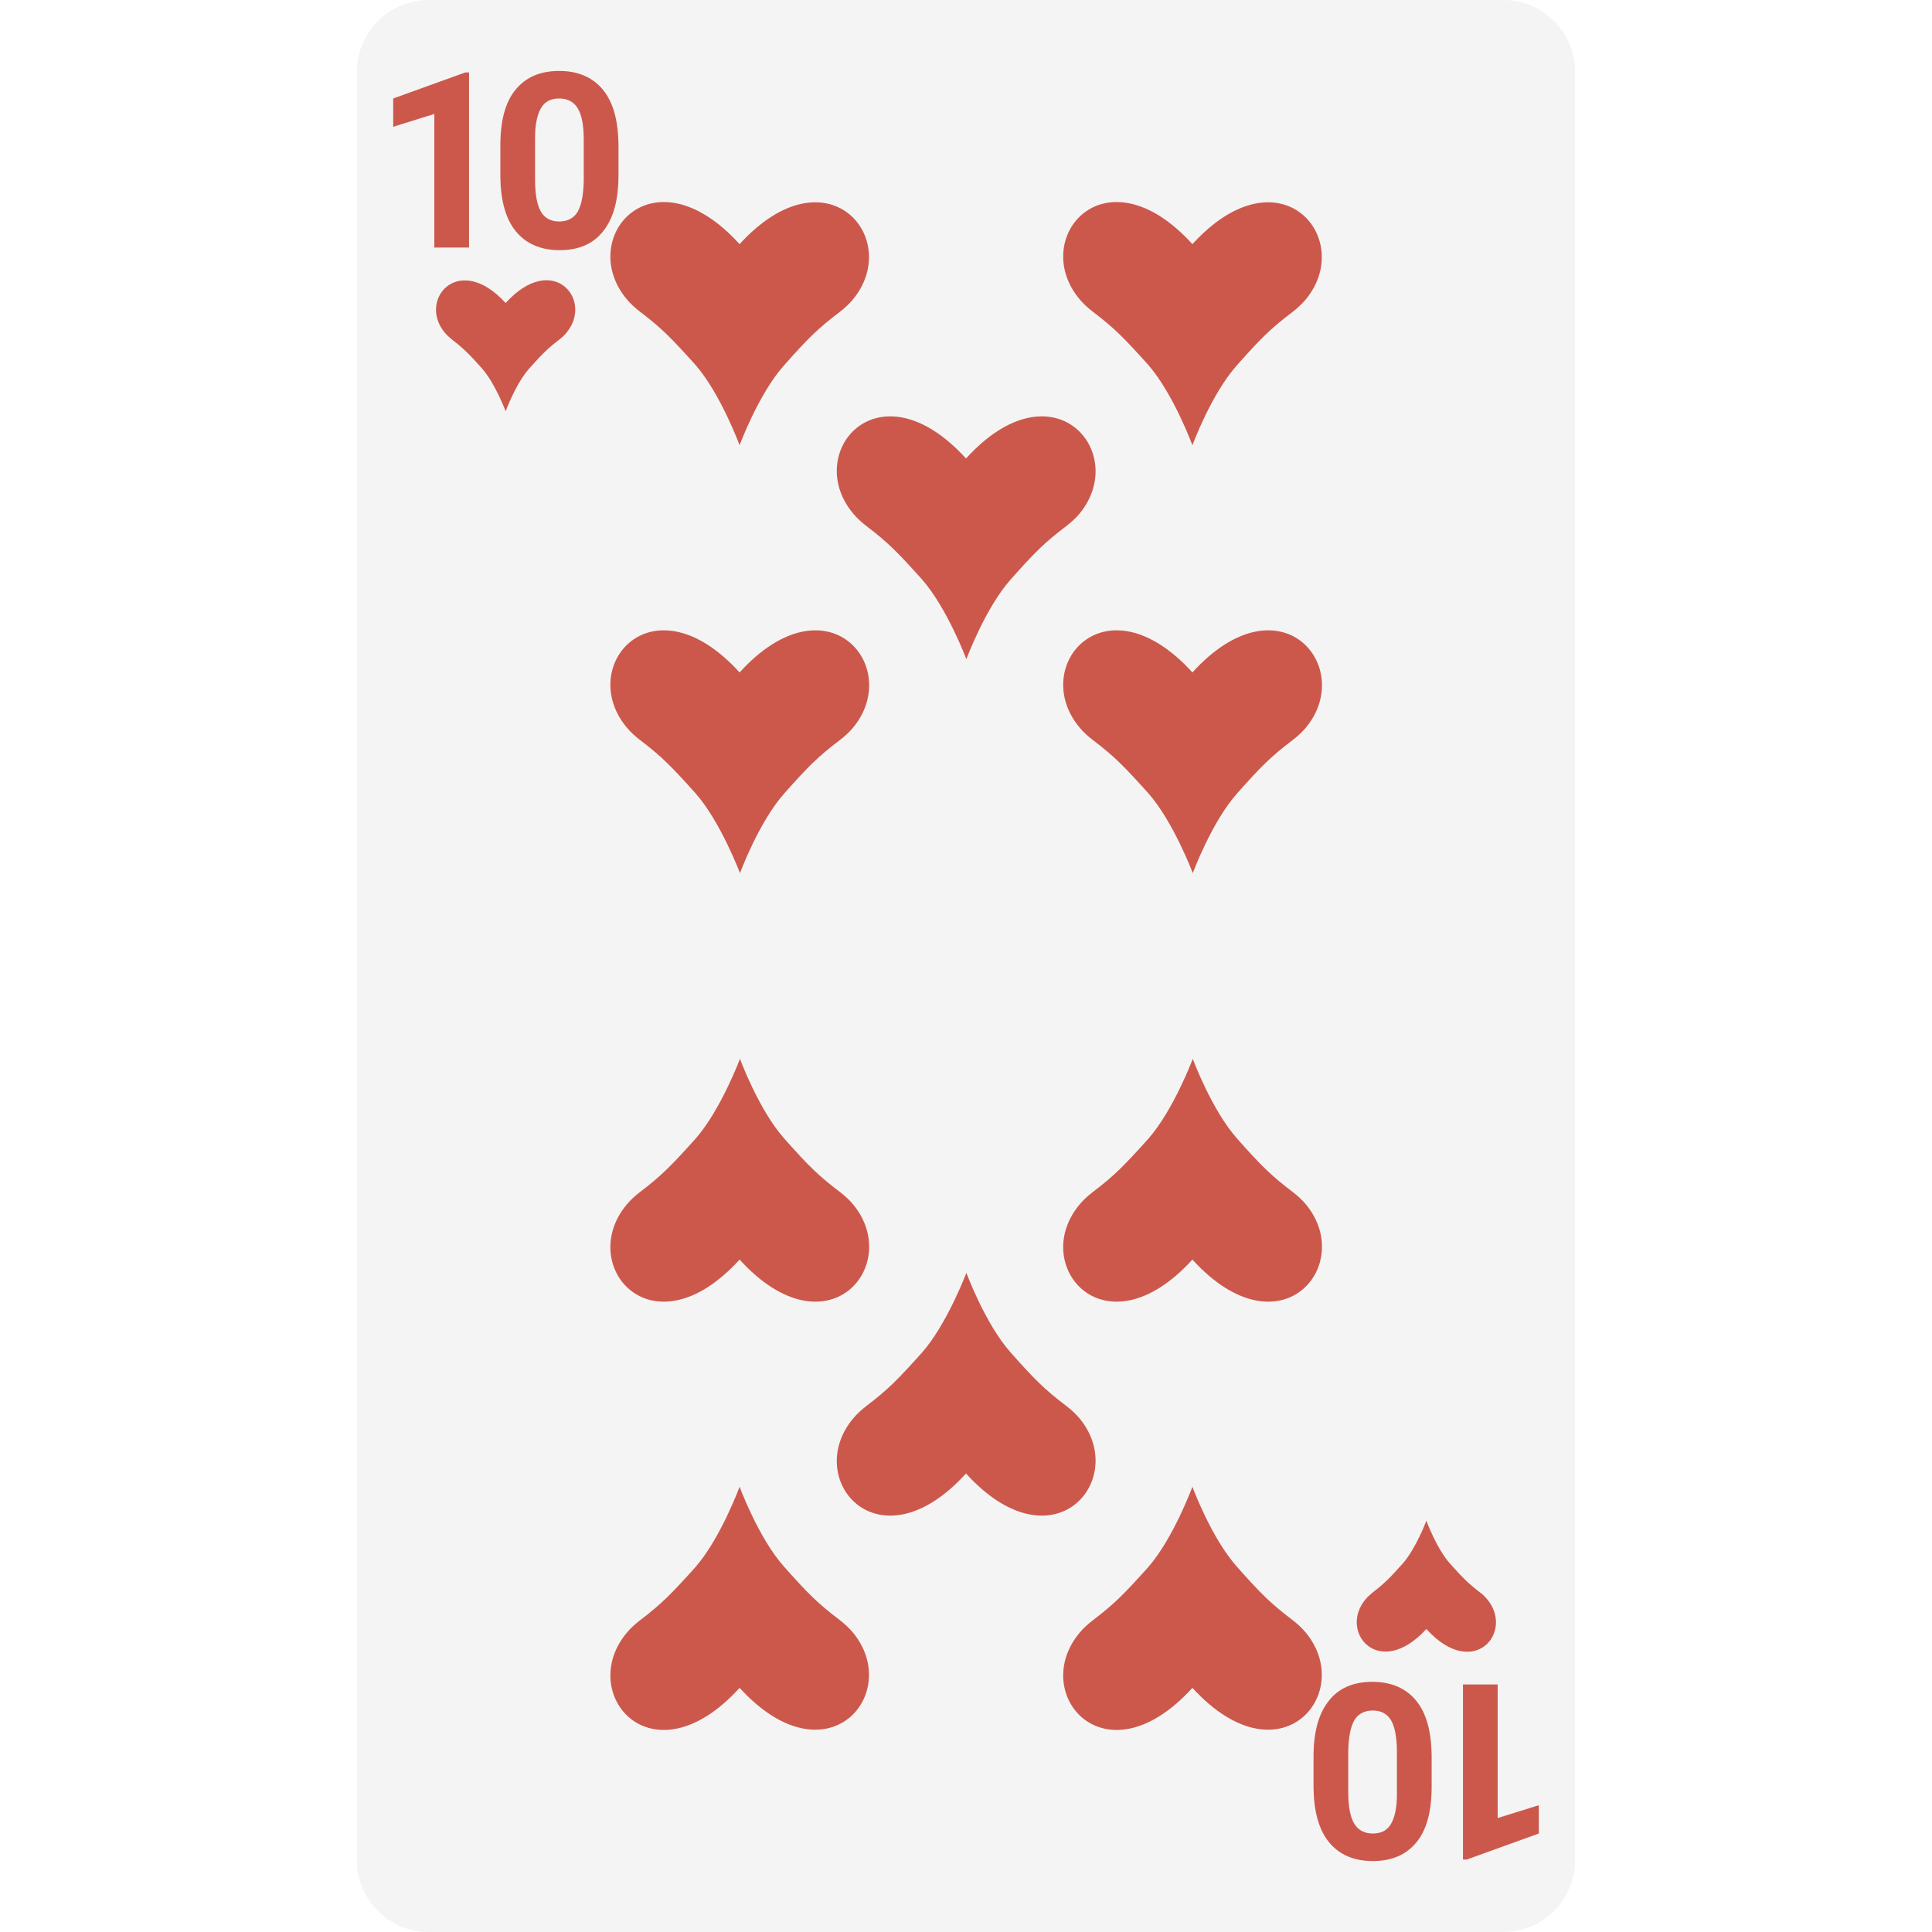
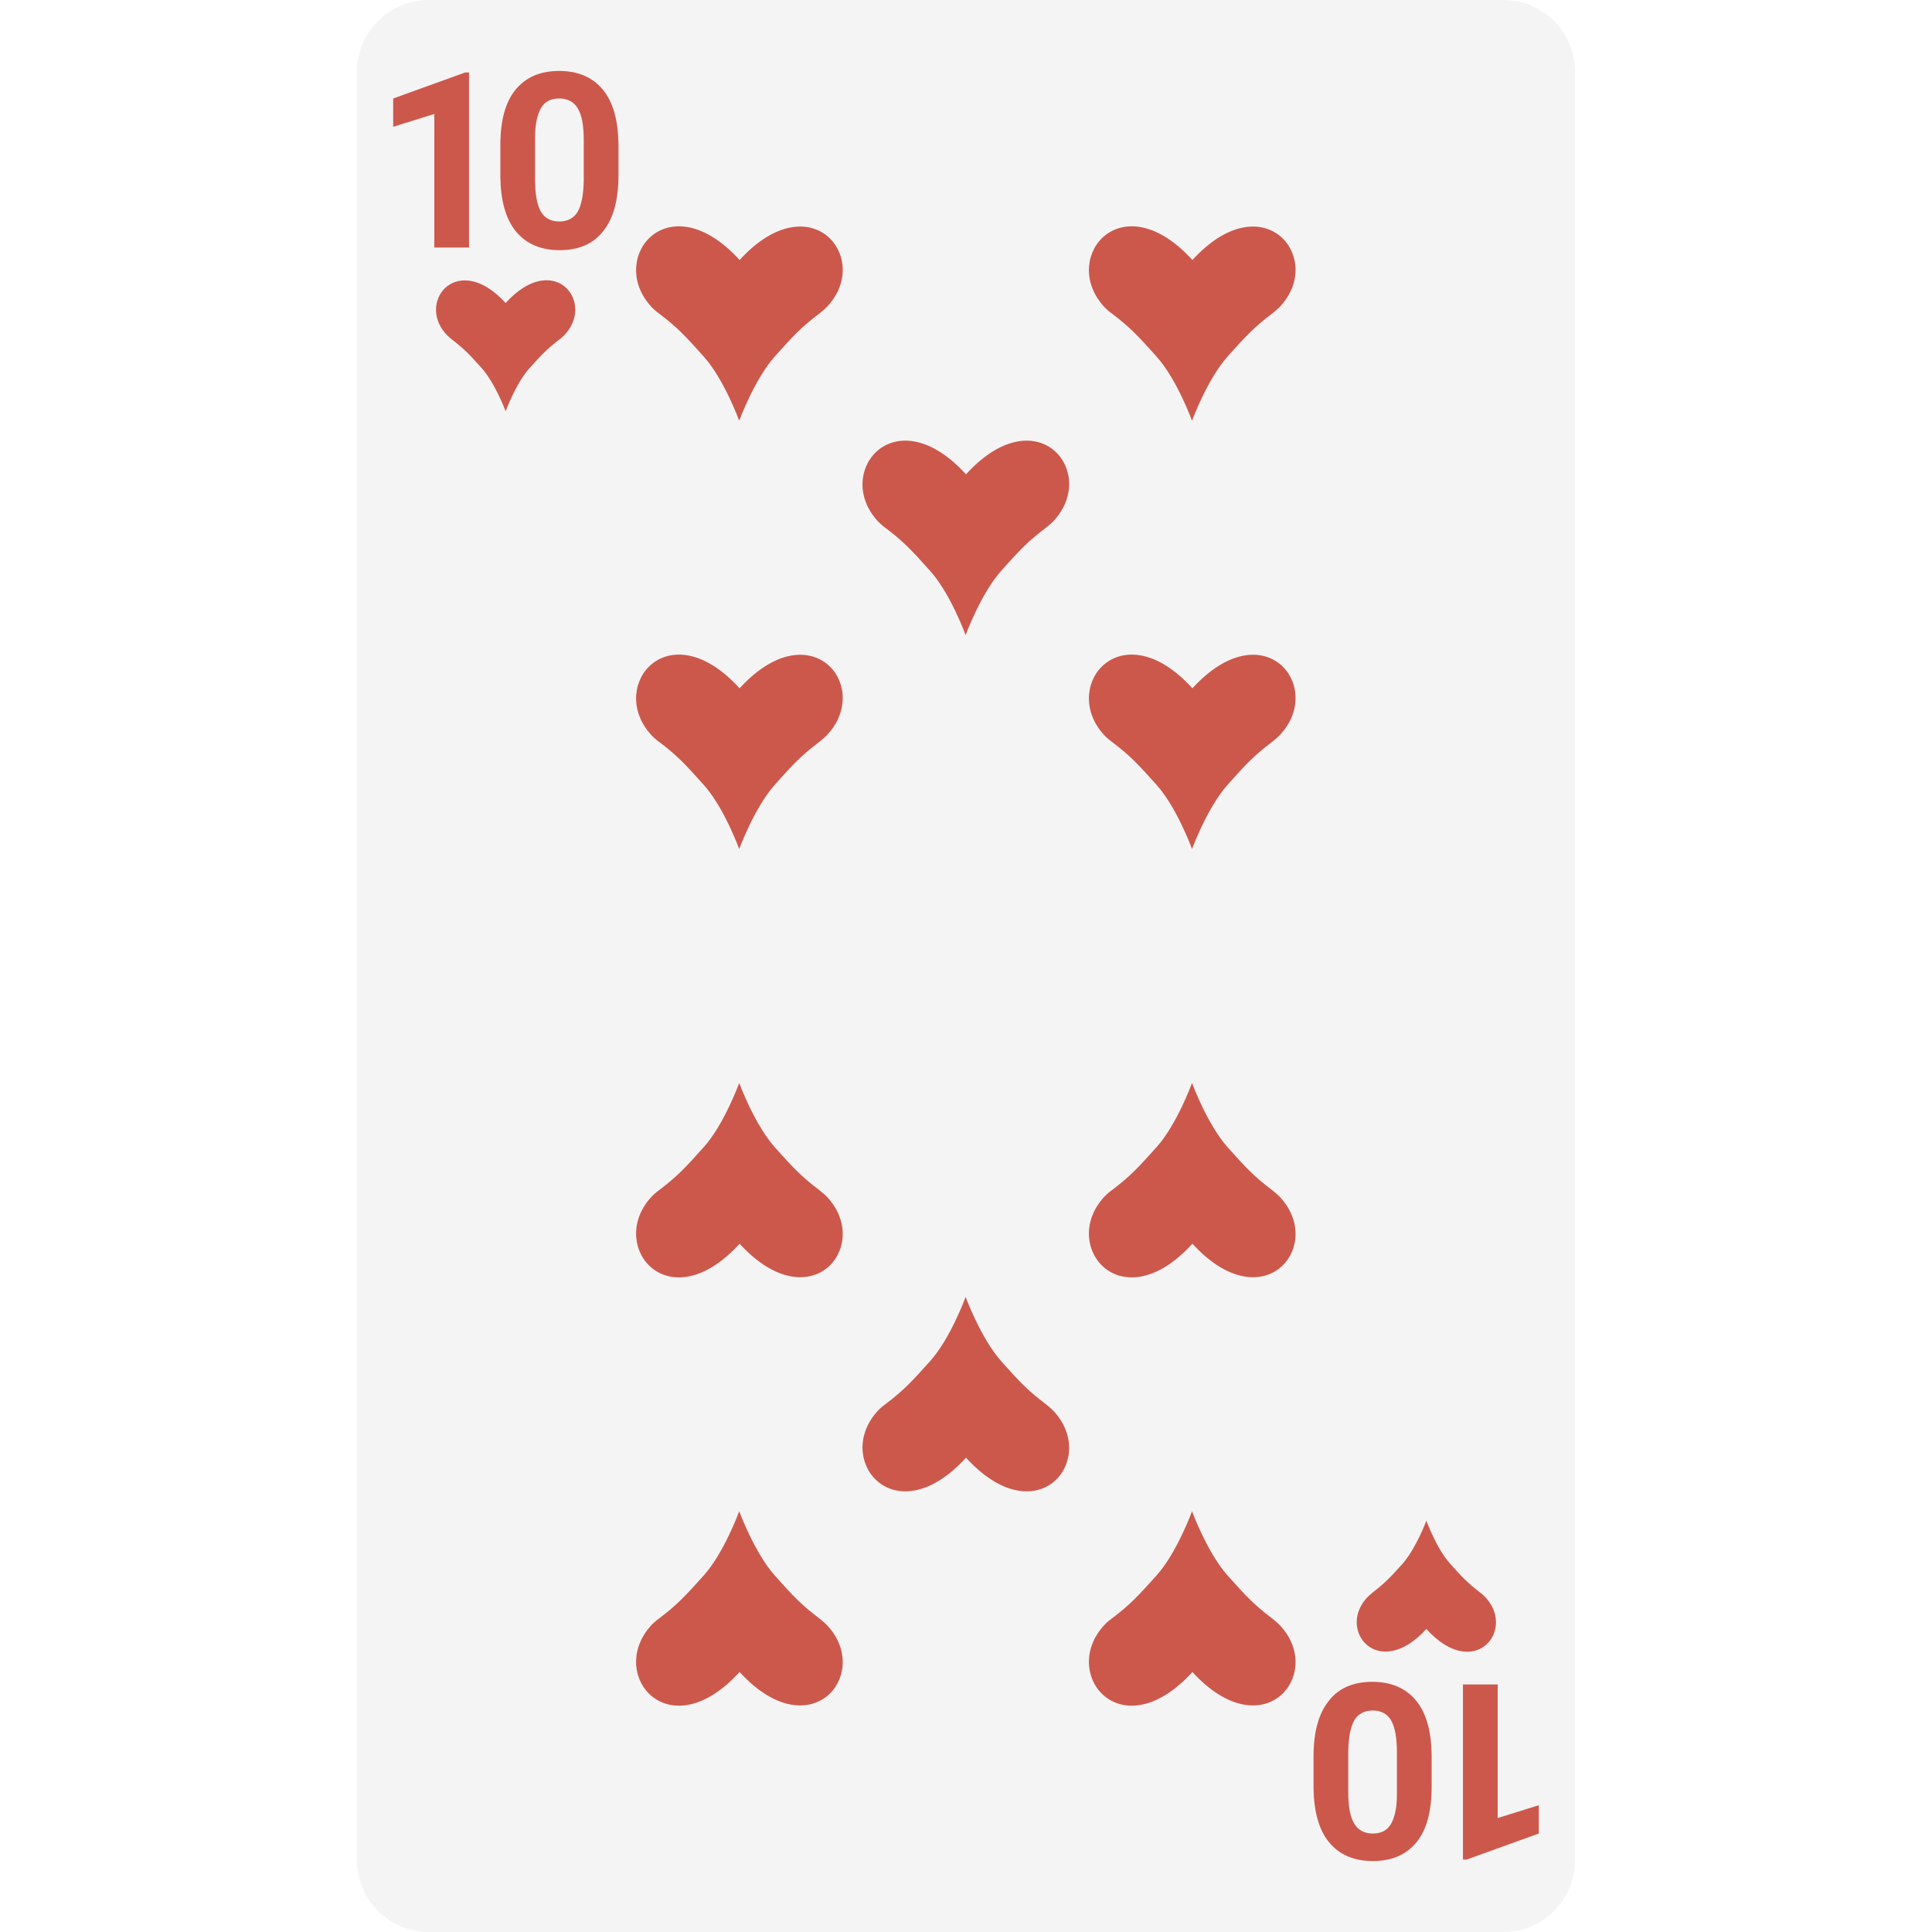
- <svg xmlns="http://www.w3.org/2000/svg" viewBox="0 0 512 512" xml:space="preserve">
-   <style>.st1{fill:#cc584c}</style>
-   <path d="M398.4 0H113.6c-10.5 0-19 8.5-19 19v474c0 10.5 8.5 19 19 19h284.8c10.5 0 19-8.5 19-19V19c0-10.5-8.5-19-19-19z" fill="#f4f4f4" />
-   <path class="st1" d="M387.7 446.4h9.2v35.4l10.9-3.4v7.5l-19.1 6.9h-1v-46.4zm-39.6 19.1c0-6.4 1.3-11.3 4-14.7 2.6-3.4 6.5-5.1 11.6-5.1 5 0 8.9 1.7 11.6 5 2.7 3.3 4 8.1 4.1 14.3v8.5c0 6.5-1.3 11.4-4 14.7-2.7 3.3-6.5 5-11.6 5-5 0-8.9-1.7-11.6-5-2.7-3.3-4-8.1-4.1-14.3v-8.4zm9.2 9.4c0 3.8.5 6.6 1.6 8.4 1 1.7 2.7 2.6 4.9 2.6s3.8-.8 4.8-2.5 1.6-4.3 1.6-7.8v-11.2c0-3.8-.5-6.6-1.5-8.4-1-1.8-2.7-2.7-4.9-2.7s-3.9.9-4.9 2.6c-1 1.8-1.5 4.4-1.6 8.1v10.9zm-233-409.3h-9.2V30.2l-10.9 3.4v-7.5l19.1-6.9h1v46.4zm39.6-19.1c0 6.4-1.3 11.3-4 14.7-2.6 3.4-6.5 5.1-11.6 5.1-5 0-8.9-1.7-11.6-5-2.7-3.3-4-8.1-4.1-14.3v-8.5c0-6.5 1.3-11.4 4-14.7 2.7-3.3 6.5-5 11.6-5 5 0 8.9 1.7 11.6 5 2.7 3.3 4 8.1 4.1 14.3v8.4zm-9.2-9.4c0-3.8-.5-6.6-1.6-8.4-1-1.7-2.7-2.6-4.9-2.6s-3.8.8-4.8 2.5-1.6 4.3-1.6 7.8v11.2c0 3.8.5 6.6 1.5 8.4 1 1.8 2.7 2.7 4.9 2.7s3.9-.9 4.9-2.6c1-1.8 1.5-4.4 1.6-8.1V37.1zM134 80.3c-12.5-13.7-23.4-.8-16.1 7.9.6.7 1.2 1.2 1.9 1.8 3.1 2.4 4.5 3.8 7.9 7.6 3.6 4.1 6.3 11.4 6.3 11.4s2.7-7.4 6.3-11.4c3.4-3.8 4.8-5.2 7.9-7.6.7-.5 1.3-1.1 1.9-1.8 7.3-8.7-3.6-21.7-16.1-7.9zm244 351.4c-12.5 13.7-23.4.8-16.1-7.9.6-.7 1.2-1.2 1.9-1.8 3.1-2.4 4.5-3.8 7.9-7.6 3.6-4.1 6.3-11.4 6.3-11.4s2.7 7.4 6.3 11.4c3.4 3.8 4.8 5.2 7.9 7.6.7.5 1.3 1.1 1.9 1.8 7.3 8.7-3.6 21.7-16.1 7.9z" />
-   <path class="st1" d="M196 64.7c-23.2-25.5-43.4-1.5-29.9 14.6 1 1.2 2.2 2.3 3.5 3.3 5.8 4.4 8.4 7.1 14.7 14.1C191 104.4 196 118 196 118s5-13.6 11.8-21.2c6.3-7.1 8.9-9.7 14.7-14.1 1.3-1 2.5-2.1 3.5-3.3 13.4-16.1-6.8-40.1-30-14.7zm120 0c-23.2-25.5-43.4-1.5-29.9 14.6 1 1.2 2.2 2.3 3.5 3.3 5.8 4.4 8.4 7.1 14.7 14.1C311 104.4 316 118 316 118s5-13.6 11.8-21.2c6.3-7.1 8.9-9.7 14.7-14.1 1.3-1 2.5-2.1 3.5-3.3 13.4-16.1-6.8-40.1-30-14.7zm-60 56.8c-23.2-25.5-43.4-1.5-29.9 14.6 1 1.2 2.2 2.3 3.5 3.3 5.8 4.4 8.4 7.1 14.7 14.1 6.7 7.6 11.8 21.2 11.8 21.2s5-13.6 11.8-21.2c6.3-7.1 8.9-9.7 14.7-14.1 1.3-1 2.5-2.1 3.5-3.3 13.3-16.1-6.9-40.1-30.1-14.6zm-60 56.7c-23.2-25.5-43.4-1.5-29.9 14.6 1 1.2 2.2 2.3 3.5 3.3 5.8 4.4 8.4 7.1 14.7 14.1 6.7 7.6 11.8 21.2 11.8 21.2s5-13.6 11.8-21.2c6.3-7.1 8.9-9.7 14.7-14.1 1.3-1 2.5-2.1 3.5-3.3 13.3-16.1-6.9-40.1-30.1-14.6zm120 0c-23.2-25.5-43.4-1.5-29.9 14.6 1 1.2 2.2 2.3 3.5 3.3 5.8 4.4 8.4 7.1 14.7 14.1 6.7 7.6 11.8 21.2 11.8 21.2s5-13.6 11.8-21.2c6.3-7.1 8.9-9.7 14.7-14.1 1.3-1 2.5-2.1 3.5-3.3 13.3-16.1-6.9-40.1-30.1-14.6zM196 447.3c-23.2 25.5-43.4 1.5-29.9-14.6 1-1.2 2.2-2.3 3.5-3.3 5.8-4.4 8.4-7.1 14.7-14.1C191 407.6 196 394 196 394s5 13.6 11.8 21.2c6.3 7.1 8.9 9.7 14.7 14.1 1.3 1 2.5 2.1 3.5 3.3 13.4 16.1-6.8 40.1-30 14.7zm120 0c-23.2 25.5-43.4 1.5-29.9-14.6 1-1.2 2.2-2.3 3.5-3.3 5.8-4.4 8.4-7.1 14.7-14.1C311 407.6 316 394 316 394s5 13.6 11.8 21.2c6.3 7.1 8.9 9.7 14.7 14.1 1.3 1 2.5 2.1 3.5 3.3 13.4 16.1-6.8 40.1-30 14.7zM196 333.8c-23.2 25.5-43.4 1.5-29.9-14.6 1-1.2 2.2-2.3 3.5-3.3 5.8-4.4 8.4-7.1 14.7-14.1 6.7-7.6 11.8-21.2 11.8-21.2s5 13.6 11.8 21.2c6.3 7.1 8.9 9.7 14.7 14.1 1.3 1 2.5 2.1 3.5 3.3 13.3 16.1-6.9 40.1-30.1 14.6zm120 0c-23.2 25.5-43.4 1.5-29.9-14.6 1-1.2 2.2-2.3 3.5-3.3 5.8-4.4 8.4-7.1 14.7-14.1 6.7-7.6 11.8-21.2 11.8-21.2s5 13.6 11.8 21.2c6.3 7.1 8.9 9.7 14.7 14.1 1.3 1 2.5 2.1 3.5 3.3 13.3 16.1-6.9 40.1-30.1 14.6zm-60 56.7c-23.2 25.5-43.4 1.5-29.9-14.6 1-1.2 2.2-2.3 3.5-3.3 5.8-4.4 8.4-7.1 14.7-14.1 6.7-7.6 11.8-21.2 11.8-21.2s5 13.6 11.8 21.2c6.3 7.1 8.9 9.7 14.7 14.1 1.3 1 2.5 2.1 3.5 3.3 13.3 16.1-6.9 40.1-30.1 14.6z" />
+ <svg xmlns="http://www.w3.org/2000/svg" viewBox="0 0 512 512" style="enable-background:new 0 0 512 512" xml:space="preserve">
+   <path d="M398.4 0H113.6c-10.5 0-19 8.5-19 19v474c0 10.5 8.5 19 19 19h284.8c10.5 0 19-8.5 19-19V19c0-10.5-8.5-19-19-19z" style="fill:#f4f4f4" />
+   <path d="M387.7 446.4h9.2v35.4l10.9-3.4v7.5l-19.1 6.9h-1v-46.4zm-39.6 19.1c0-6.4 1.3-11.3 4-14.7 2.6-3.4 6.5-5.1 11.6-5.1 5 0 8.9 1.7 11.6 5 2.7 3.3 4 8.1 4.1 14.3v8.5c0 6.5-1.3 11.4-4 14.7-2.7 3.3-6.5 5-11.6 5-5 0-8.9-1.7-11.6-5-2.7-3.3-4-8.1-4.1-14.3v-8.4zm9.2 9.4c0 3.8.5 6.6 1.6 8.4 1 1.7 2.7 2.6 4.9 2.6s3.8-.8 4.8-2.5 1.6-4.3 1.6-7.8v-11.2c0-3.8-.5-6.6-1.5-8.4-1-1.8-2.7-2.7-4.9-2.7s-3.9.9-4.9 2.6c-1 1.8-1.5 4.4-1.6 8.1v10.9zm-233-409.3h-9.2V30.2l-10.9 3.4v-7.5l19.1-6.9h1v46.4zm39.6-19.1c0 6.4-1.3 11.3-4 14.7-2.6 3.4-6.5 5.1-11.6 5.1-5 0-8.9-1.7-11.6-5-2.7-3.3-4-8.1-4.1-14.3v-8.5c0-6.5 1.3-11.4 4-14.7 2.7-3.3 6.5-5 11.6-5 5 0 8.9 1.7 11.6 5 2.7 3.3 4 8.1 4.1 14.3v8.4zm-9.2-9.4c0-3.8-.5-6.6-1.6-8.4-1-1.7-2.7-2.6-4.9-2.6s-3.8.8-4.8 2.5-1.6 4.3-1.6 7.8v11.2c0 3.8.5 6.6 1.5 8.4 1 1.8 2.7 2.7 4.9 2.7s3.9-.9 4.9-2.6c1-1.8 1.5-4.4 1.6-8.1V37.1zM134 80.3c-12.5-13.7-23.4-.8-16.1 7.9.6.7 1.2 1.2 1.9 1.8 3.1 2.4 4.5 3.8 7.9 7.6 3.6 4.1 6.3 11.4 6.3 11.4s2.7-7.4 6.3-11.4c3.4-3.8 4.8-5.2 7.9-7.6.7-.5 1.3-1.1 1.9-1.8 7.3-8.7-3.6-21.7-16.1-7.9zm244 351.4c-12.5 13.7-23.4.8-16.1-7.9.6-.7 1.2-1.2 1.9-1.8 3.1-2.4 4.5-3.8 7.9-7.6 3.6-4.1 6.3-11.4 6.3-11.4s2.7 7.4 6.3 11.4c3.4 3.8 4.8 5.2 7.9 7.6.7.5 1.3 1.1 1.9 1.8 7.3 8.7-3.6 21.7-16.1 7.9zM196 68.9c-18.6-20.4-34.7-1.2-24 11.7.8 1 1.8 1.9 2.8 2.6 4.6 3.5 6.7 5.7 11.7 11.3 5.4 6 9.4 17 9.4 17s4-10.9 9.4-17c5-5.6 7.1-7.8 11.7-11.3 1-.8 2-1.6 2.8-2.6 10.9-12.8-5.2-32-23.8-11.7zm120 0c-18.6-20.4-34.7-1.2-24 11.7.8 1 1.8 1.9 2.8 2.6 4.6 3.5 6.7 5.7 11.7 11.3 5.4 6 9.4 17 9.4 17s4-10.9 9.4-17c5-5.6 7.1-7.8 11.7-11.3 1-.8 2-1.6 2.8-2.6 10.9-12.8-5.2-32-23.8-11.7zm-60 56.8c-18.6-20.4-34.7-1.2-24 11.7.8 1 1.8 1.9 2.8 2.6 4.6 3.5 6.7 5.7 11.7 11.3 5.4 6 9.4 17 9.4 17s4-10.9 9.4-17c5-5.6 7.1-7.8 11.7-11.3 1-.8 2-1.6 2.8-2.6 10.9-12.9-5.2-32.1-23.8-11.7zm-60 56.7c-18.6-20.4-34.7-1.2-24 11.7.8 1 1.8 1.9 2.8 2.6 4.6 3.5 6.7 5.7 11.7 11.3 5.4 6 9.4 17 9.4 17s4-10.9 9.4-17c5-5.6 7.1-7.8 11.7-11.3 1-.8 2-1.6 2.8-2.6 10.9-12.9-5.2-32-23.8-11.7zm120 0c-18.6-20.4-34.7-1.2-24 11.7.8 1 1.8 1.9 2.8 2.6 4.6 3.5 6.7 5.7 11.7 11.3 5.4 6 9.4 17 9.4 17s4-10.9 9.4-17c5-5.6 7.1-7.8 11.7-11.3 1-.8 2-1.6 2.8-2.6 10.9-12.9-5.2-32-23.8-11.7zM196 443.1c-18.6 20.4-34.7 1.2-24-11.7.8-1 1.8-1.9 2.8-2.6 4.6-3.5 6.7-5.7 11.7-11.3 5.4-6 9.4-17 9.4-17s4 10.9 9.4 17c5 5.6 7.1 7.8 11.7 11.3 1 .8 2 1.6 2.8 2.6 10.9 12.8-5.2 32-23.8 11.7zm120 0c-18.6 20.4-34.7 1.2-24-11.7.8-1 1.8-1.9 2.8-2.6 4.6-3.5 6.7-5.7 11.7-11.3 5.4-6 9.4-17 9.4-17s4 10.9 9.4 17c5 5.6 7.1 7.8 11.7 11.3 1 .8 2 1.6 2.8 2.6 10.9 12.8-5.2 32-23.8 11.7zM196 329.6c-18.6 20.4-34.7 1.2-24-11.7.8-1 1.8-1.9 2.8-2.6 4.6-3.5 6.7-5.7 11.7-11.3 5.4-6 9.4-17 9.4-17s4 10.9 9.4 17c5 5.6 7.1 7.8 11.7 11.3 1 .8 2 1.6 2.8 2.6 10.9 12.9-5.2 32-23.8 11.7zm120 0c-18.6 20.4-34.7 1.2-24-11.7.8-1 1.8-1.9 2.8-2.6 4.6-3.5 6.7-5.7 11.7-11.3 5.4-6 9.4-17 9.4-17s4 10.9 9.4 17c5 5.6 7.1 7.8 11.7 11.3 1 .8 2 1.6 2.8 2.6 10.9 12.9-5.2 32-23.8 11.7zm-60 56.7c-18.6 20.4-34.7 1.2-24-11.7.8-1 1.8-1.9 2.8-2.6 4.6-3.5 6.7-5.7 11.7-11.3 5.4-6 9.4-17 9.4-17s4 10.9 9.4 17c5 5.6 7.1 7.8 11.7 11.3 1 .8 2 1.6 2.8 2.6 10.9 12.9-5.2 32.1-23.8 11.7z" style="fill:#cc584c" />
</svg>
